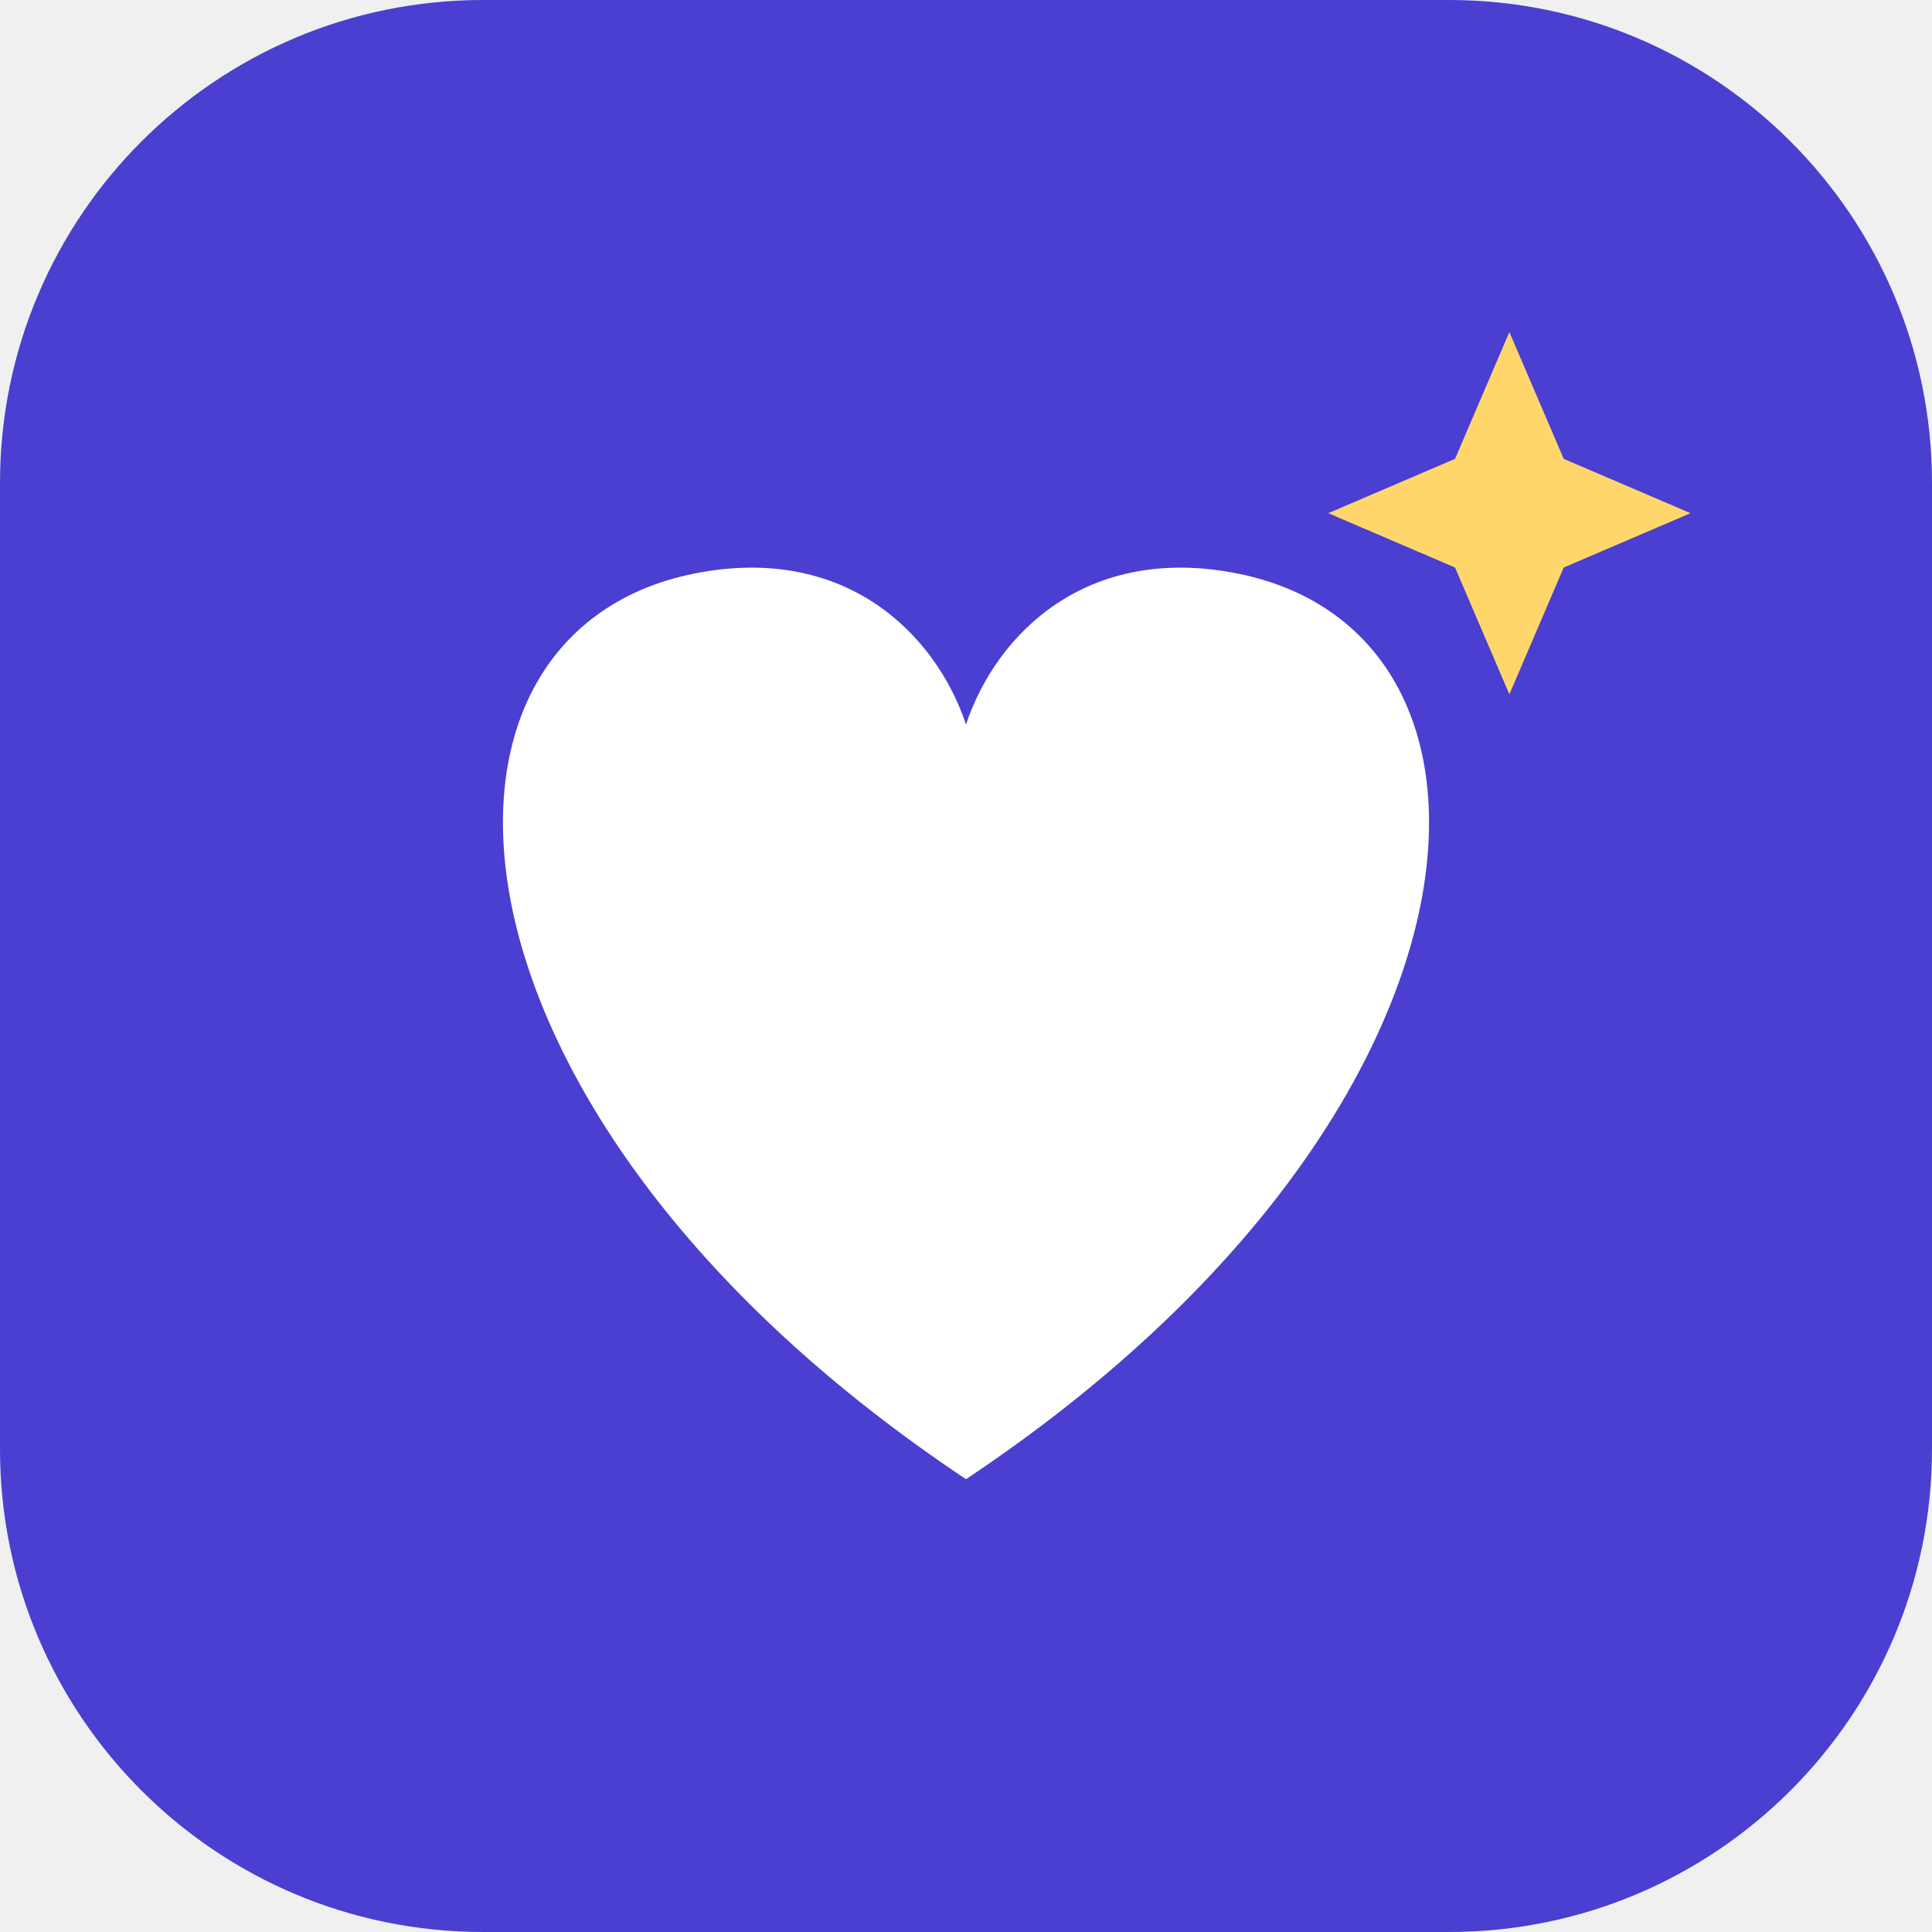
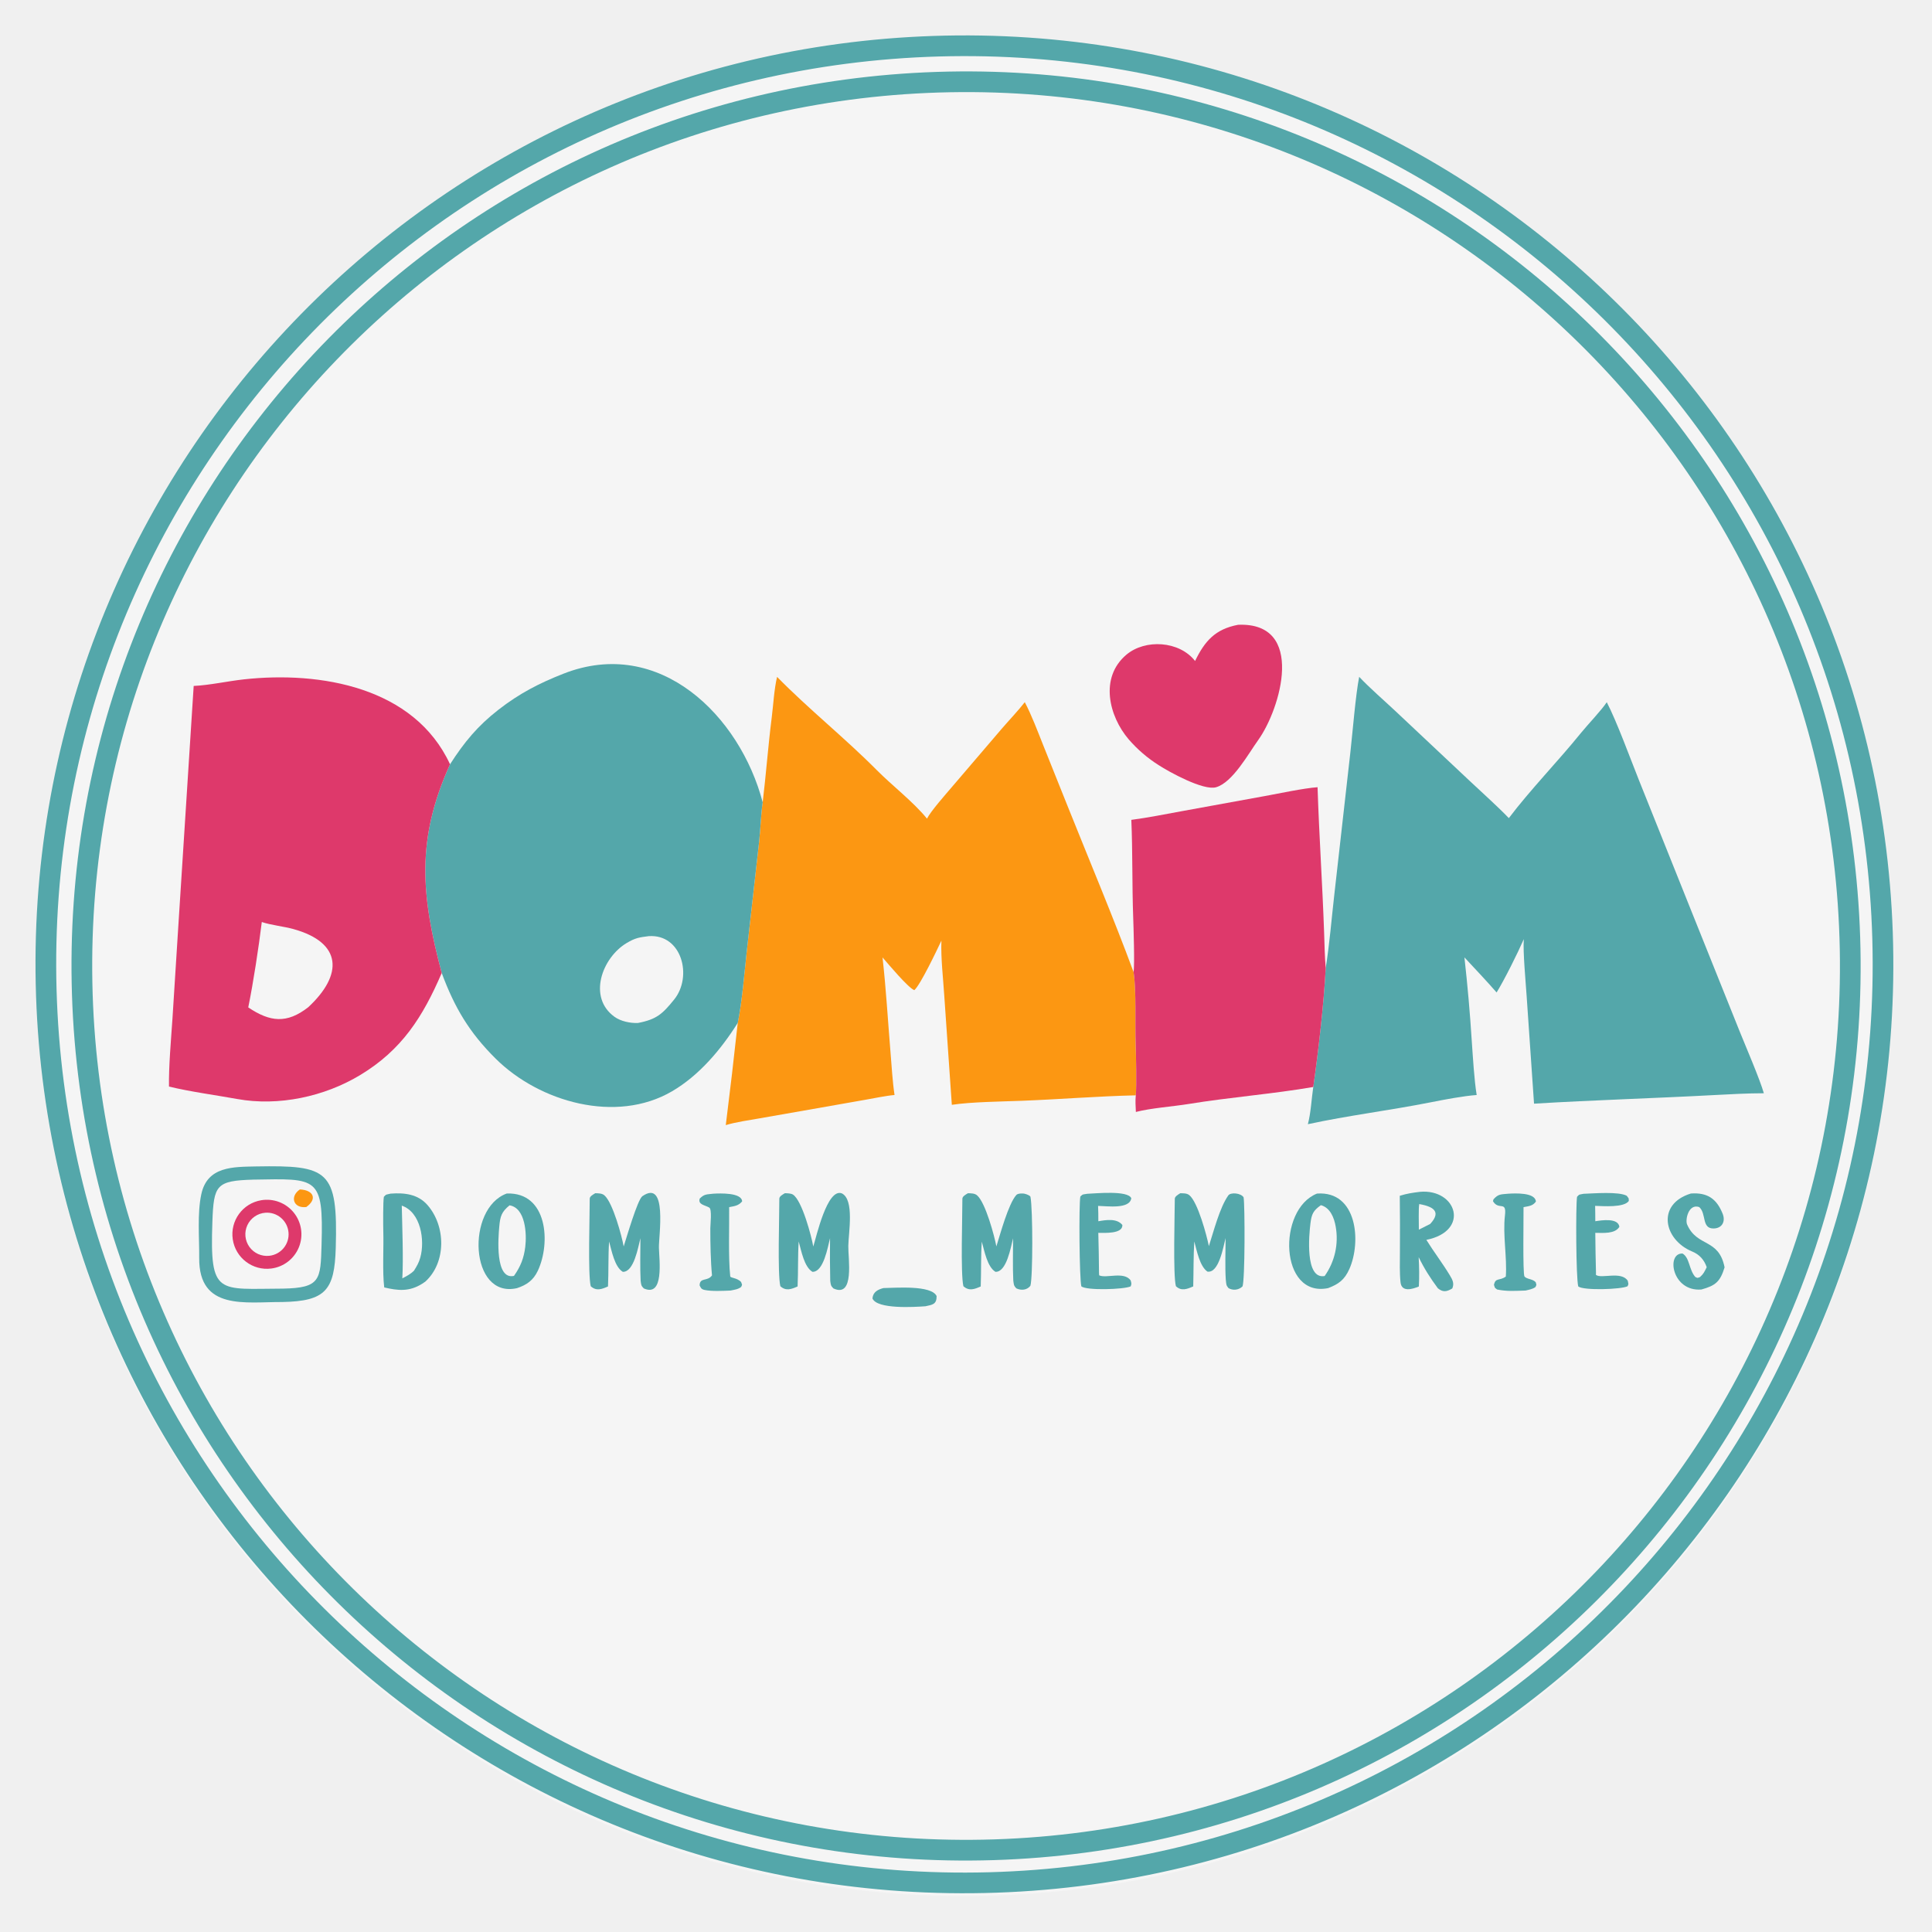
- <svg xmlns="http://www.w3.org/2000/svg" viewBox="0 0 64 64">
-   <rect width="64" height="64" rx="16" fill="#4a3fd0" />
-   <path d="M32 49C14 37 13 21 23 19c5-1 8 2 9 5 1-3 4-6 9-5 10 2 9 18-9 30z" fill="#fff" />
-   <path d="M50 11l1.8 4.2L56 17l-4.2 1.8L50 23l-1.8-4.2L44 17l4.2-1.8z" fill="#ffd66b" />
+ <svg xmlns="http://www.w3.org/2000/svg" width="591" height="591" viewBox="0 0 591 591" fill="none">
+   <circle cx="295" cy="296" r="284" fill="#F5F5F5" />
+   <path d="M285.484 10.995C442.265 5.733 573.649 128.513 579.005 285.29C584.358 442.067 461.657 573.524 304.883 578.973C147.977 584.421 16.387 461.595 11.028 304.689C5.67 147.78 128.574 16.262 285.484 10.995ZM302.566 572.722C455.992 568.552 576.974 440.766 572.746 287.34C568.516 133.915 440.68 12.985 287.257 17.275C133.92 21.562 13.073 149.31 17.299 302.648C21.525 455.988 149.226 576.886 302.566 572.722Z" fill="#54A7AA" />
+   <path d="M286.464 21.997C437.624 16.991 564.181 135.555 569.029 286.719C573.88 437.883 455.186 564.316 304.017 569.011C153.068 573.7 26.858 455.217 22.015 304.273C17.171 153.327 135.525 26.995 286.464 21.997ZM300.837 562.755C448.359 559.82 565.603 437.914 562.79 290.389C559.973 142.864 438.16 25.52 290.636 28.218C142.941 30.919 25.435 152.9 28.254 300.591C31.073 448.283 153.147 565.689 300.837 562.755Z" fill="#54A7AA" />
+   <path d="M415.777 207.043C418.83 210.322 423.516 214.373 426.875 217.531L449.652 238.947C453.505 242.581 457.929 246.5 461.556 250.263C468.058 241.638 476.695 232.773 483.548 224.29C485.623 221.723 489.9 217.265 491.513 214.803C494.603 220.777 498.629 231.813 501.278 238.459L517.718 279.505L532.231 315.667C534.028 320.14 538.354 330.153 539.563 334.427C534.649 334.436 529.631 334.698 524.716 334.964C506.253 335.962 487.715 336.499 469.261 337.61L467.007 304.808C466.719 300.404 465.836 291.184 466.133 287.281C464.346 291.392 460.2 299.74 457.81 303.596C454.685 300.003 451.219 296.373 447.97 292.866C448.925 301.362 449.672 309.881 450.212 318.411C450.553 323.213 450.954 330.323 451.718 334.961C447.505 335.281 441.771 336.378 437.558 337.214C425.224 339.662 412.328 341.237 400.078 343.892C401.004 340.409 401.189 336.173 401.729 332.508C403.273 321.681 404.981 306.986 405.532 296.116C406.704 288.867 407.321 281.079 408.161 273.718L413.096 229.987C413.751 224.138 414.703 212.358 415.777 207.043Z" fill="#54A7AA" />
+   <path d="M237.708 207.055C247.251 216.811 258.555 225.833 268.211 235.581C272.789 240.203 279.582 245.458 283.566 250.426C284.675 248.187 289.251 243.029 291.023 240.937L306.424 222.933C308.53 220.487 311.618 217.212 313.485 214.796C315.641 218.916 317.398 223.659 319.138 228.004L326.641 246.738C333.25 263.253 340.611 280.729 346.749 297.317C347.652 302.815 347.171 313.353 347.399 319.477C347.517 322.642 347.704 332.292 347.436 335.066C336.133 335.311 323.865 336.298 312.49 336.734C306.308 336.97 297.034 337.071 291.164 337.963L288.853 304.604C288.502 299.086 287.784 293.254 287.976 287.741C286.584 290.68 281.604 301.201 279.698 302.89C277.896 302.289 271.546 294.694 269.963 292.873C271.047 302.416 271.596 312.115 272.391 321.687C272.737 325.86 273.019 330.878 273.641 334.962C271.173 335.164 267.317 335.96 264.803 336.405L248.703 339.238L232.297 342.113C229.185 342.661 224.952 343.264 222.016 344.173C223.326 333.758 224.547 323.332 225.676 312.897C226.958 306.832 227.733 297.311 228.459 290.798L232.25 257.142C232.607 253.73 232.82 248.532 233.306 245.433C234.335 236.873 234.985 228.058 236.07 219.485C236.573 215.511 236.795 210.887 237.708 207.055Z" fill="#FC9712" />
+   <path d="M137.668 233.791C142.031 227.018 146.033 222.131 152.447 217.131C158.852 212.139 164.89 209.019 172.349 206.088C201.779 194.521 226.375 219.007 233.308 245.433C232.822 248.532 232.61 253.73 232.252 257.143L228.461 290.798C227.735 297.312 226.961 306.832 225.678 312.897C220.537 321.078 213.87 328.985 205.553 333.842C188.482 343.807 165.026 337.126 151.651 323.866C143.509 315.795 139.046 308.194 135.121 297.643C128.841 273.958 127.2 256.888 137.668 233.791ZM195.121 312.932C200.918 311.835 202.688 310.11 206.216 305.767C211.91 298.757 208.619 285.673 198.447 286.367C195.568 286.734 194.347 286.891 191.698 288.471C184.184 292.951 179.695 305.089 187.991 311.051C189.89 312.415 192.733 313.016 195.121 312.932Z" fill="#54A7AA" />
+   <path d="M59.249 209.829C64.005 209.621 69.74 208.351 74.591 207.819C97.999 205.254 126.716 210.166 137.667 233.791C127.199 256.888 128.84 273.958 135.12 297.643C129.355 311.007 123.003 321.127 110.152 328.878C99.232 335.464 85.215 338.474 72.593 336.191C65.85 334.973 58.303 333.98 51.693 332.385C51.593 326.174 52.316 318.129 52.743 311.804L54.462 284.667L59.249 209.829ZM75.94 308.167C82.609 312.64 87.734 313.226 94.298 308.104C105.023 298.142 104.692 288.346 89.774 284.207C86.825 283.389 82.752 282.97 80.084 282.043C79.156 289.658 77.482 300.65 75.94 308.167Z" fill="#DE396B" />
+   <path d="M346.074 250.796C351.041 250.162 356.74 249.005 361.718 248.102L386.962 243.504C391.308 242.708 398.84 241.104 403.042 240.809C403.521 255.62 404.534 270.475 405.047 285.293C405.171 288.853 405.235 292.584 405.535 296.119C404.984 306.99 403.275 321.684 401.732 332.511C389.559 334.615 375.924 335.686 363.628 337.703C358.881 338.482 351.967 338.961 347.465 340.15C347.393 338.442 347.26 336.765 347.439 335.068C347.708 332.295 347.52 322.645 347.402 319.479C347.174 313.356 347.656 302.817 346.752 297.32C347.139 295.47 346.741 283.259 346.643 280.57C346.285 270.744 346.498 260.549 346.074 250.796Z" fill="#DE396B" />
+   <path d="M378.743 191.122C399.515 190.266 391.772 216.83 384.838 226.452C381.883 230.557 377.087 239.342 372.002 240.817C368.107 241.947 357.461 236.028 354.503 234.096C351.043 231.925 347.929 229.25 345.26 226.159C339.232 219.114 336.277 207.268 344.556 200.28C350.307 195.428 360.728 196.006 365.573 202.197C368.565 196.048 371.763 192.446 378.743 191.122Z" fill="#DE396B" />
+   <path d="M78.408 356.812C100.411 356.431 103.396 357.86 102.707 381.759C102.336 394.618 99.643 398.046 86.355 398.289C75.164 398.225 60.793 401.016 60.936 384.792C60.989 378.718 60.307 371.215 61.582 365.305C63.433 356.717 71.37 356.959 78.408 356.812ZM86.609 394.188C98.082 393.969 98.056 391.444 98.365 380.787C98.974 359.793 97.073 360.52 77.509 360.849C66.12 361.178 65.365 362.474 64.967 373.803C64.167 396.543 66.68 394.226 86.609 394.188Z" fill="#54A7AA" />
+   <path d="M79.888 367.156C83.659 366.518 87.479 367.97 89.875 370.951C92.271 373.929 92.869 377.972 91.438 381.518C90.007 385.065 86.771 387.561 82.977 388.043C77.276 388.767 72.042 384.796 71.201 379.111C70.36 373.427 74.221 368.111 79.888 367.156ZM82.39 384.147C85.978 383.752 88.587 380.554 88.253 376.962C87.919 373.366 84.766 370.705 81.167 370.977C78.784 371.158 76.684 372.61 75.674 374.777C74.663 376.941 74.9 379.484 76.292 381.426C77.684 383.368 80.015 384.407 82.39 384.147Z" fill="#DE396B" />
+   <path d="M91.722 363.855C95.859 364.02 97.185 366.741 93.692 369.232C89.708 369.722 88.58 365.982 91.722 363.855Z" fill="#FC9712" />
+   <path d="M402.877 365.114C415.158 364.231 416.483 379.852 412.775 388.183C411.294 391.507 409.497 392.797 406.282 394.035C391.403 397.085 390.661 369.956 402.877 365.114ZM405.208 390.338C408.311 385.969 409.531 380.541 408.599 375.266C408.143 372.579 406.957 369.454 404.066 368.661C401.725 370.329 401.226 371.347 400.865 374.236C400.444 377.609 399.119 391.432 405.208 390.338Z" fill="#54A7AA" />
+   <path d="M155.033 365.091C167.507 364.652 168.519 380.256 164.518 388.728C163.134 391.657 161.136 393.051 158.156 394.044C143.619 397.368 142.515 369.59 155.033 365.091ZM157.223 390.301C159.234 387.45 160.256 384.879 160.68 381.401C161.157 377.488 160.787 369.524 155.872 368.71C153.416 370.73 153.004 372.031 152.717 375.309C152.438 378.49 151.355 391.588 157.223 390.301Z" fill="#54A7AA" />
+   <path d="M369.795 381.191C371.209 376.854 373.079 369.438 375.731 365.683C376.449 364.667 379.557 364.916 380.414 366.252C380.841 368.581 380.862 392.019 380.062 393.536C378.905 394.633 377.188 394.832 375.806 394.044C375.073 393.181 375.142 392.936 375.001 391.73L374.963 391.363C374.721 387.736 374.891 382.423 374.911 378.727C374.196 381.457 372.862 389.545 369.35 388.986C366.987 387.344 366.113 382.602 365.333 379.754C365.059 384.14 365.134 389.043 365.007 393.516C363.134 394.333 361.386 395.043 359.712 393.45C358.803 390.151 359.357 371.313 359.374 366.699C359.374 365.995 360.405 365.412 361.025 365.02C361.989 365.031 363.031 364.979 363.792 365.585C366.433 367.686 369.183 378.127 369.795 381.191Z" fill="#54A7AA" />
+   <path d="M304.785 381.283C305.885 377.872 308.441 368.24 310.912 365.53C311.367 365.028 312.955 364.988 313.613 365.216C313.985 365.299 315.142 365.715 315.223 366.122C315.959 369.916 315.962 391.026 315.191 393.34C314.129 394.67 312.392 394.809 310.92 394.125C310.06 393.262 310.138 392.907 309.965 391.695C309.766 387.716 309.893 382.793 309.902 378.779C309.212 381.485 307.928 389.193 304.514 389.052C302.018 387.554 301.135 382.689 300.332 379.817C300.018 384.181 300.177 389.04 300.001 393.53C298.079 394.376 296.414 395.017 294.702 393.45C293.802 389.652 294.419 371.662 294.394 366.676C294.391 365.966 295.455 365.389 296.09 365.008C297.077 365.04 298.148 365.014 298.904 365.669C301.49 367.914 304.26 378.311 304.785 381.283Z" fill="#54A7AA" />
+   <path d="M190.784 381.302C191.722 378.373 195.006 367.067 196.491 365.921C204.27 360.536 201.473 378.163 201.564 381.675C201.662 385.472 203.207 396.92 196.93 394.127C196.074 393.272 196.141 392.972 195.969 391.775C195.768 387.717 195.892 382.849 195.905 378.76C195.213 381.487 193.934 389.154 190.525 389.056C188.009 387.567 187.126 382.661 186.322 379.776C186.024 384.231 186.196 388.964 185.988 393.526C184.08 394.378 182.408 395.012 180.704 393.457C179.8 389.682 180.421 371.644 180.395 366.672C180.392 365.956 181.458 365.385 182.097 365.004C183.087 365.038 184.152 365.012 184.909 365.673C187.49 367.924 190.27 378.336 190.784 381.302Z" fill="#54A7AA" />
+   <path d="M240.101 365.001C240.829 365.025 241.959 365.042 242.551 365.414C245.381 367.195 248.301 378.492 248.783 381.312C249.723 378.365 253.037 363.325 257.526 365.056C261.388 366.987 259.581 376.954 259.497 381.139C259.422 384.893 261.497 397.149 254.932 394.127C254.076 393.27 254.142 392.987 253.968 391.784C253.871 387.441 253.851 383.098 253.909 378.755C253.214 381.485 251.934 389.141 248.529 389.054C246.008 387.568 245.125 382.654 244.321 379.768C244.027 384.241 244.2 388.95 243.985 393.527C242.078 394.378 240.413 395.007 238.708 393.455C237.805 389.701 238.424 371.624 238.396 366.669C238.392 365.951 239.461 365.379 240.101 365.001Z" fill="#54A7AA" />
+   <path d="M119.499 365.131C123.711 364.813 127.839 365.275 130.763 368.62C136.424 375.098 136.54 386.214 130.095 392.058C129.773 392.286 129.445 392.505 129.112 392.716C125.164 395.189 121.729 394.814 117.536 393.827C116.942 389.002 117.408 381.637 117.252 376.636C117.194 374.781 117.16 367.584 117.422 366.103C118.22 365.223 118.112 365.483 119.499 365.131ZM123.07 391.062C124.459 390.303 125.504 389.827 126.643 388.702C127.523 387.267 128.119 386.312 128.579 384.647C130.018 379.438 128.743 370.807 122.903 368.804C123.035 375.009 123.424 385.152 123.07 391.062Z" fill="#54A7AA" />
+   <path d="M434.359 364.582C445.599 363.581 449.786 376.558 436.324 379.279C438.593 382.927 441.256 386.401 443.484 390.081C444.327 391.475 444.927 392.609 444.249 394.144C442.555 395.145 441.421 395.37 439.845 394.092C437.467 390.866 435.739 388.167 433.975 384.569C434.143 387.726 434.192 390.392 434.025 393.538C432.068 394.357 428.746 395.385 428.418 392.233C428.109 389.31 428.233 386.084 428.236 383.141C428.276 377.357 428.262 371.572 428.195 365.789C430.489 365.087 431.996 364.88 434.359 364.582ZM434.03 376.157L437.499 374.4C441.216 370.397 437.966 369.012 434.149 368.319C433.877 369.941 434.051 374.264 434.03 376.157Z" fill="#54A7AA" />
+   <path d="M517.248 365.095C522.2 364.751 525.083 366.59 526.962 371.293C527.897 373.631 526.814 375.735 524.223 375.792C520.443 375.873 522.067 371.233 519.785 369.239C516.498 368.122 515.468 373.14 516.077 374.543C519.136 381.616 525.77 378.669 527.553 387.684C526.2 392.091 524.768 393.266 520.463 394.46C511.451 395.199 509.61 383.258 514.689 383.454C516.914 384.779 516.616 388.357 518.593 390.628C519.485 391.009 519.029 390.971 520.013 390.668C521.179 389.638 521.381 389.009 522.088 387.635C521.285 385.344 519.88 383.766 517.635 382.836C508.914 379.235 506.623 368.344 517.248 365.095Z" fill="#54A7AA" />
+   <path d="M484.405 365.183C487.47 365.079 495.16 364.43 497.628 365.792C498.338 366.808 498.196 366.277 498.254 367.37C496.831 369.465 490.379 368.949 487.952 368.874C488.001 370.403 487.989 372.037 488.004 373.575C489.871 373.283 495.01 372.469 495.368 375.286C493.997 377.54 490.301 377.124 488.001 377.127C488.035 381.179 488.108 385.233 488.212 389.285L488.197 389.986C489.851 391.279 495.922 388.725 497.936 391.787C498.136 393.019 498.26 392.514 497.876 393.466C495.891 394.453 484.42 394.819 482.786 393.524C482.094 390.964 482.001 368.94 482.417 366.103C483.222 365.223 483 365.497 484.405 365.183Z" fill="#54A7AA" />
+   <path d="M332.595 365.177C335.088 365.093 345.038 364.054 346.062 366.539C345.575 369.958 338.687 368.937 335.905 368.885C335.994 370.371 335.968 372.076 335.983 373.583C338.303 373.176 341.627 372.616 343.324 374.711C343.517 377.533 337.685 377.124 335.974 377.127C336.084 381.204 336.156 385.282 336.19 389.359L336.234 390.124C338.43 391.157 343.745 388.825 345.86 391.653C346.094 392.548 346.21 392.632 345.884 393.5C343.866 394.455 332.347 394.828 330.78 393.492C330.176 391.018 329.998 368.504 330.479 366.011C331.365 365.188 331.189 365.439 332.595 365.177Z" fill="#54A7AA" />
+   <path d="M461.368 365.156C463.452 365.029 469.633 364.715 469.835 367.56C468.866 368.914 467.671 368.951 466.049 369.266C466.092 371.782 465.769 389.832 466.349 390.499C467.068 391.33 468.851 391.197 469.775 392.222C470.028 393.258 470.086 392.787 469.714 393.693C468.857 394.357 467.746 394.513 466.669 394.776C463.585 394.874 460.982 395.09 457.969 394.458C457.069 393.743 457.4 394.184 457.005 393.036C457.487 390.741 458.65 391.913 460.63 390.502C461.048 384.543 459.663 377.819 460.367 371.785C460.912 367.119 458.477 370.411 456.699 367.442L456.861 366.87C458.364 365.194 459.109 365.384 461.368 365.156Z" fill="#54A7AA" />
+   <path d="M218.234 365.147C220.254 365.041 226.885 364.769 227.019 367.508C225.925 368.827 224.725 368.948 223.049 369.265C223.13 374.763 222.755 384.698 223.378 390.415C223.441 390.989 225.48 390.836 226.704 392.169C227.058 393.246 227.108 392.761 226.722 393.679C225.718 394.443 224.69 394.518 223.43 394.784C221.186 394.876 217.686 395.064 215.51 394.591C214.471 394.363 214.394 393.941 214.01 393.203C214.062 390.643 216.452 392.092 217.801 390.141C217.39 385.93 217.277 380.119 217.289 375.715C217.292 374.627 217.842 369.909 216.966 369.404C215.555 368.587 213.459 368.495 214.047 366.645C215.488 365.208 216.143 365.41 218.234 365.147Z" fill="#54A7AA" />
+   <path d="M270.238 394.017C273.84 393.977 284.911 393.042 286.513 396.47C286.534 399.044 285.192 399.122 283.093 399.587C279.825 399.818 268.288 400.568 266.883 397.194C267.063 395.206 268.531 394.476 270.238 394.017Z" fill="#54A7AA" />
</svg>
